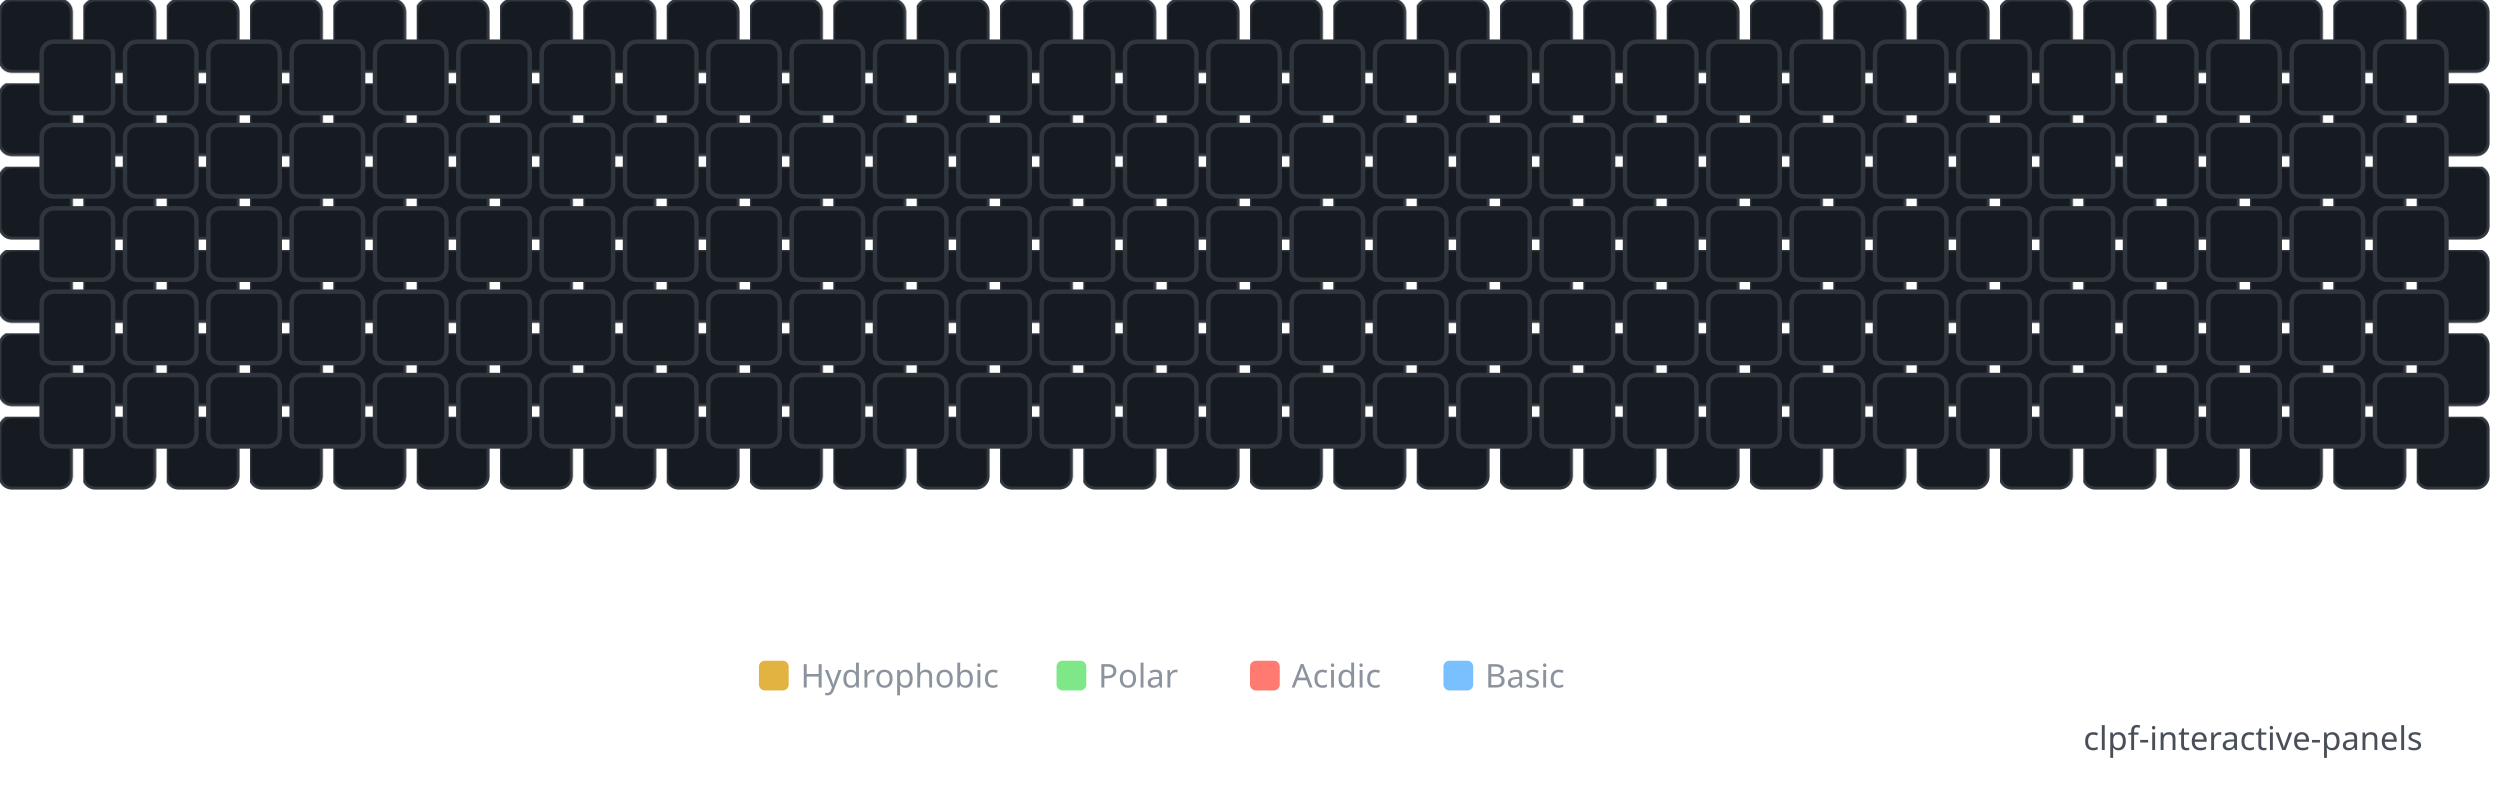
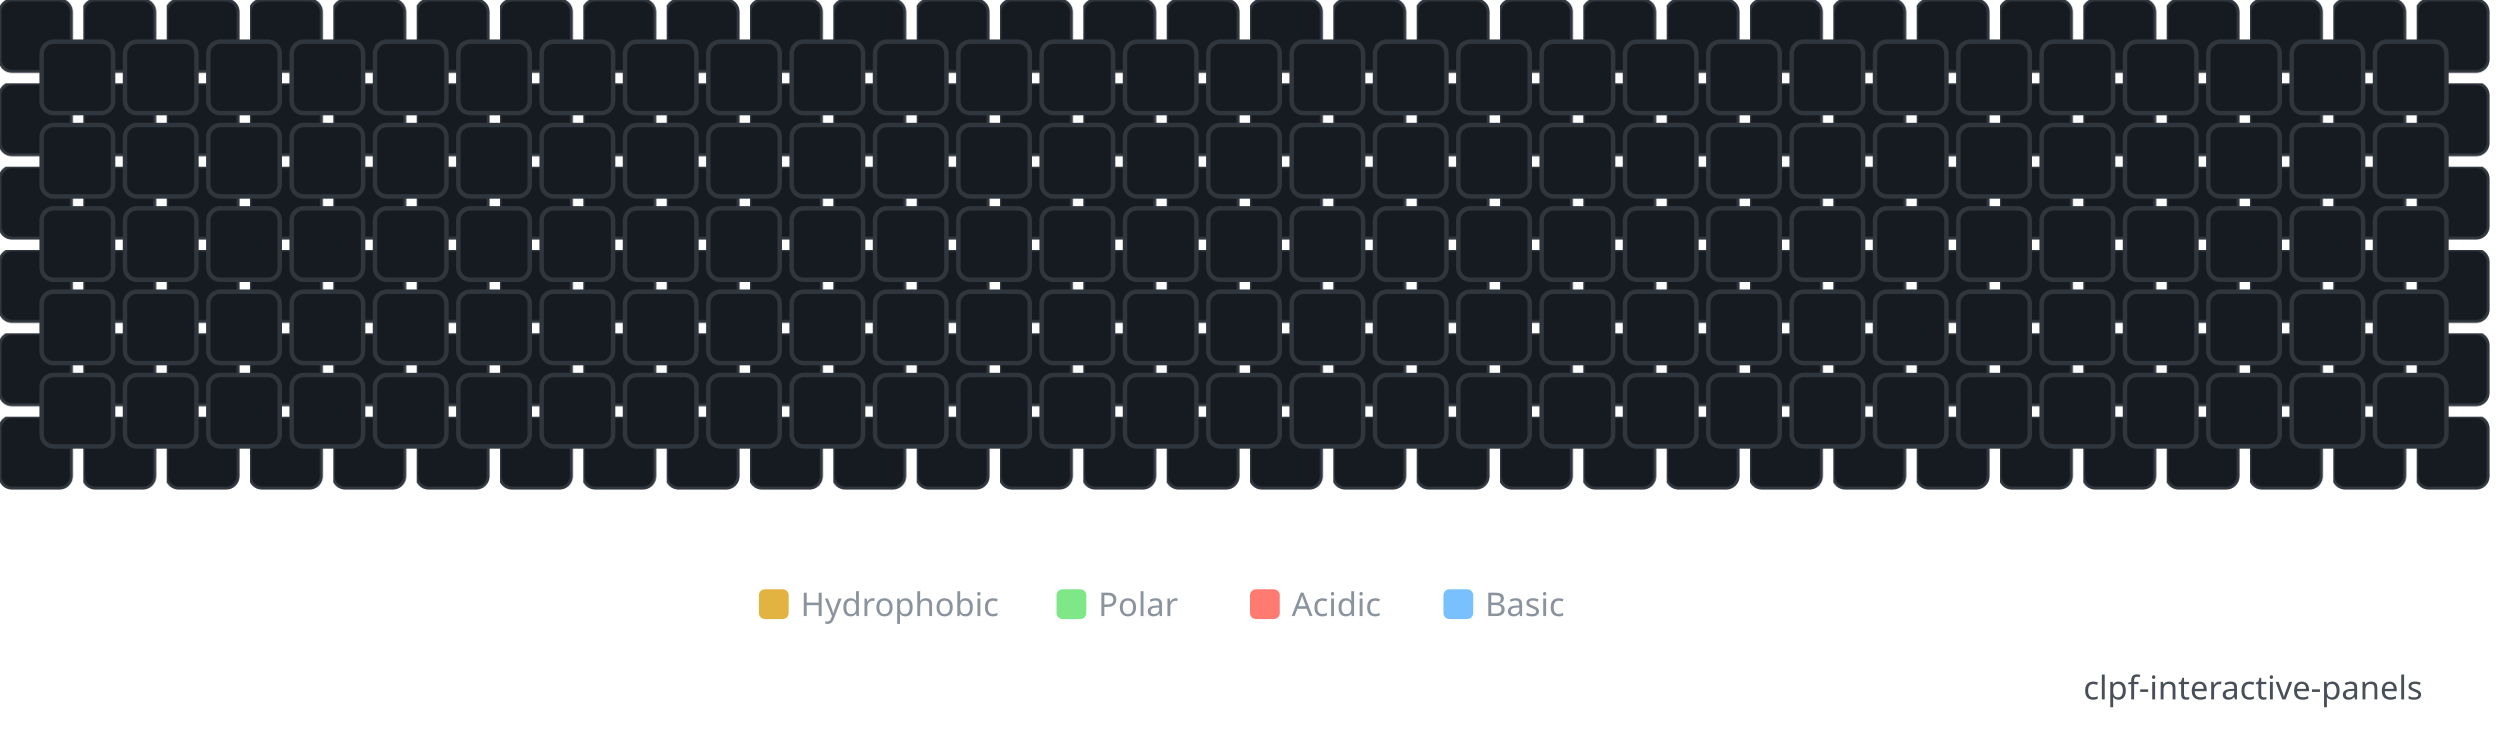
- <svg xmlns="http://www.w3.org/2000/svg" width="840" height="270">
+ <svg xmlns="http://www.w3.org/2000/svg" width="840" height="250">
  <style>
    /* Estilos base para los cuadros y letras */
    .grid-box { fill: #161b22; stroke: #30363d; stroke-width: 1; rx: 4; }
    .box { fill: #161b22; stroke: #30363d; stroke-width: 1.5; rx: 4; transition: 0.2s ease; cursor: crosshair; }
    .letter { fill: transparent; font-family: monospace; font-size: 14px; font-weight: bold; pointer-events: none; }
-     .prop-info { fill: transparent; font-family: sans-serif; font-size: 14px; text-anchor: middle; font-weight: bold; pointer-events: none; }
+     .prop-info { fill: transparent; font-family: sans-serif; font-size: 13px; text-anchor: middle; font-weight: bold; pointer-events: none; }
    .watermark { fill: #484f58; font-family: sans-serif; font-size: 11px; text-decoration: none; transition: 0.2s; }
    .watermark:hover { fill: #58a6ff; }

    /* Animación de pulso continuo */
    @keyframes pulse {
      0%   { fill: #161b22; }
      50%  { fill: #21262d; }
      100% { fill: #161b22; }
    }

    /* Asignación de retrasos en cascada */
    .anim-1 .box { animation: pulse 3s infinite 0.0s; }
    .anim-2 .box { animation: pulse 3s infinite 0.1s; }
    .anim-3 .box { animation: pulse 3s infinite 0.2s; }
    .anim-4 .box { animation: pulse 3s infinite 0.3s; }
    .anim-5 .box { animation: pulse 3s infinite 0.4s; }
    .anim-6 .box { animation: pulse 3s infinite 0.5s; }
    .anim-7 .box { animation: pulse 3s infinite 0.6s; }
    .anim-8 .box { animation: pulse 3s infinite 0.7s; }
    .anim-9 .box { animation: pulse 3s infinite 0.8s; }
    .anim-10 .box { animation: pulse 3s infinite 0.9s; }
    .anim-11 .box { animation: pulse 3s infinite 1.0s; }
    .anim-12 .box { animation: pulse 3s infinite 1.1s; }
    .anim-13 .box { animation: pulse 3s infinite 1.2s; }
    .anim-14 .box { animation: pulse 3s infinite 1.3s; }
    .anim-15 .box { animation: pulse 3s infinite 1.4s; }
    .anim-16 .box { animation: pulse 3s infinite 1.5s; }
    .anim-17 .box { animation: pulse 3s infinite 1.6s; }
    .anim-18 .box { animation: pulse 3s infinite 1.7s; }
    .anim-19 .box { animation: pulse 3s infinite 1.8s; }
    .anim-20 .box { animation: pulse 3s infinite 1.9s; }
    .anim-21 .box { animation: pulse 3s infinite 2.0s; }
    .anim-22 .box { animation: pulse 3s infinite 2.1s; }
    .anim-23 .box { animation: pulse 3s infinite 2.2s; }
    .anim-24 .box { animation: pulse 3s infinite 2.3s; }
    .anim-25 .box { animation: pulse 3s infinite 2.4s; }
    .anim-26 .box { animation: pulse 3s infinite 2.5s; }
    .anim-27 .box { animation: pulse 3s infinite 2.6s; }
    .anim-28 .box { animation: pulse 3s infinite 2.7s; }
    .anim-29 .box { animation: pulse 3s infinite 2.8s; }
    .anim-30 .box { animation: pulse 3s infinite 2.9s; }

    /* Colores biológicos al pasar el ratón (Hover) */
    .group-hydro:hover .box { fill: #e3b341 !important; } 
    .group-polar:hover .box { fill: #7ee787 !important; }  
    .group-acidic:hover .box { fill: #ff7b72 !important; } 
    .group-basic:hover .box { fill: #79c0ff !important; }  
    
    .group:hover .letter { fill: #0d1117; }
    .group:hover .prop-info { fill: #c9d1d9; }
  </style>
  <defs>
    <pattern id="bg-grid" width="28" height="28" patternUnits="userSpaceOnUse">
      <rect width="24" height="24" class="grid-box" />
    </pattern>
  </defs>
  <rect x="0" y="0" width="840" height="168" fill="url(#bg-grid)" />
-   <text x="420" y="195" class="prop-info" fill="#8b949e">Hover over any residue to explore properties</text>
-   <g transform="translate(255, 222)">
+   <text x="420" y="184" class="prop-info" fill="#8b949e">Hover over any residue to explore properties</text>
+   <g transform="translate(255, 198)">
    <rect x="0" y="0" width="10" height="10" fill="#e3b341" rx="2" />
    <text x="14" y="9" font-family="sans-serif" font-size="11" fill="#8b949e">Hydrophobic</text>
    <rect x="100" y="0" width="10" height="10" fill="#7ee787" rx="2" />
    <text x="114" y="9" font-family="sans-serif" font-size="11" fill="#8b949e">Polar</text>
    <rect x="165" y="0" width="10" height="10" fill="#ff7b72" rx="2" />
    <text x="179" y="9" font-family="sans-serif" font-size="11" fill="#8b949e">Acidic</text>
    <rect x="230" y="0" width="10" height="10" fill="#79c0ff" rx="2" />
    <text x="244" y="9" font-family="sans-serif" font-size="11" fill="#8b949e">Basic</text>
  </g>
  <a href="https://github.com/cpadillafranzotti/clpf-interactive-panels" target="_blank">
-     <text x="700" y="252" class="watermark">clpf-interactive-panels</text>
+     <text x="700" y="235" class="watermark">clpf-interactive-panels</text>
  </a>
  <g class="group group-hydro anim-1">
    <rect x="14" y="14" width="24" height="24" class="box" />
    <text x="26" y="30" class="letter" text-anchor="middle">A</text>
-     <text x="420" y="195" class="prop-info">Alanine (A) - Hydrophobic Residue</text>
+     <text x="420" y="184" class="prop-info">Alanine (A) - Hydrophobic Residue</text>
  </g>
  <g class="group group-polar anim-3">
    <rect x="42" y="14" width="24" height="24" class="box" />
    <text x="54" y="30" class="letter" text-anchor="middle">S</text>
-     <text x="420" y="195" class="prop-info">Serine (S) - Polar Residue</text>
+     <text x="420" y="184" class="prop-info">Serine (S) - Polar Residue</text>
  </g>
  <g class="group group-basic anim-5">
    <rect x="70" y="14" width="24" height="24" class="box" />
    <text x="82" y="30" class="letter" text-anchor="middle">K</text>
-     <text x="420" y="195" class="prop-info">Lysine (K) - Basic Residue</text>
+     <text x="420" y="184" class="prop-info">Lysine (K) - Basic Residue</text>
  </g>
  <g class="group group-acidic anim-7">
    <rect x="98" y="14" width="24" height="24" class="box" />
    <text x="110" y="30" class="letter" text-anchor="middle">E</text>
-     <text x="420" y="195" class="prop-info">Glutamic Acid (E) - Acidic Residue</text>
+     <text x="420" y="184" class="prop-info">Glutamic Acid (E) - Acidic Residue</text>
  </g>
  <g class="group group-hydro anim-9">
    <rect x="126" y="14" width="24" height="24" class="box" />
    <text x="138" y="30" class="letter" text-anchor="middle">V</text>
-     <text x="420" y="195" class="prop-info">Valine (V) - Hydrophobic Residue</text>
+     <text x="420" y="184" class="prop-info">Valine (V) - Hydrophobic Residue</text>
  </g>
  <g class="group group-polar anim-11">
    <rect x="154" y="14" width="24" height="24" class="box" />
    <text x="166" y="30" class="letter" text-anchor="middle">T</text>
-     <text x="420" y="195" class="prop-info">Threonine (T) - Polar Residue</text>
+     <text x="420" y="184" class="prop-info">Threonine (T) - Polar Residue</text>
  </g>
  <g class="group group-hydro anim-13">
    <rect x="182" y="14" width="24" height="24" class="box" />
    <text x="194" y="30" class="letter" text-anchor="middle">L</text>
-     <text x="420" y="195" class="prop-info">Leucine (L) - Hydrophobic Residue</text>
+     <text x="420" y="184" class="prop-info">Leucine (L) - Hydrophobic Residue</text>
  </g>
  <g class="group group-basic anim-15">
    <rect x="210" y="14" width="24" height="24" class="box" />
    <text x="222" y="30" class="letter" text-anchor="middle">R</text>
-     <text x="420" y="195" class="prop-info">Arginine (R) - Basic Residue</text>
+     <text x="420" y="184" class="prop-info">Arginine (R) - Basic Residue</text>
  </g>
  <g class="group group-acidic anim-17">
    <rect x="238" y="14" width="24" height="24" class="box" />
    <text x="250" y="30" class="letter" text-anchor="middle">D</text>
-     <text x="420" y="195" class="prop-info">Aspartic Acid (D) - Acidic Residue</text>
+     <text x="420" y="184" class="prop-info">Aspartic Acid (D) - Acidic Residue</text>
  </g>
  <g class="group group-polar anim-19">
    <rect x="266" y="14" width="24" height="24" class="box" />
    <text x="278" y="30" class="letter" text-anchor="middle">N</text>
-     <text x="420" y="195" class="prop-info">Asparagine (N) - Polar Residue</text>
+     <text x="420" y="184" class="prop-info">Asparagine (N) - Polar Residue</text>
  </g>
  <g class="group group-hydro anim-21">
    <rect x="294" y="14" width="24" height="24" class="box" />
    <text x="306" y="30" class="letter" text-anchor="middle">I</text>
-     <text x="420" y="195" class="prop-info">Isoleucine (I) - Hydrophobic Residue</text>
+     <text x="420" y="184" class="prop-info">Isoleucine (I) - Hydrophobic Residue</text>
  </g>
  <g class="group group-polar anim-23">
    <rect x="322" y="14" width="24" height="24" class="box" />
    <text x="334" y="30" class="letter" text-anchor="middle">Q</text>
-     <text x="420" y="195" class="prop-info">Glutamine (Q) - Polar Residue</text>
+     <text x="420" y="184" class="prop-info">Glutamine (Q) - Polar Residue</text>
  </g>
  <g class="group group-hydro anim-25">
    <rect x="350" y="14" width="24" height="24" class="box" />
    <text x="362" y="30" class="letter" text-anchor="middle">M</text>
-     <text x="420" y="195" class="prop-info">Methionine (M) - Hydrophobic Residue</text>
+     <text x="420" y="184" class="prop-info">Methionine (M) - Hydrophobic Residue</text>
  </g>
  <g class="group group-basic anim-27">
    <rect x="378" y="14" width="24" height="24" class="box" />
    <text x="390" y="30" class="letter" text-anchor="middle">H</text>
-     <text x="420" y="195" class="prop-info">Histidine (H) - Basic Residue</text>
+     <text x="420" y="184" class="prop-info">Histidine (H) - Basic Residue</text>
  </g>
  <g class="group group-hydro anim-29">
    <rect x="406" y="14" width="24" height="24" class="box" />
    <text x="418" y="30" class="letter" text-anchor="middle">F</text>
-     <text x="420" y="195" class="prop-info">Phenylalanine (F) - Hydrophobic Residue</text>
+     <text x="420" y="184" class="prop-info">Phenylalanine (F) - Hydrophobic Residue</text>
  </g>
  <g class="group group-polar anim-2">
    <rect x="434" y="14" width="24" height="24" class="box" />
    <text x="446" y="30" class="letter" text-anchor="middle">Y</text>
-     <text x="420" y="195" class="prop-info">Tyrosine (Y) - Polar Residue</text>
+     <text x="420" y="184" class="prop-info">Tyrosine (Y) - Polar Residue</text>
  </g>
  <g class="group group-hydro anim-4">
    <rect x="462" y="14" width="24" height="24" class="box" />
    <text x="474" y="30" class="letter" text-anchor="middle">P</text>
-     <text x="420" y="195" class="prop-info">Proline (P) - Hydrophobic Residue</text>
+     <text x="420" y="184" class="prop-info">Proline (P) - Hydrophobic Residue</text>
  </g>
  <g class="group group-polar anim-6">
    <rect x="490" y="14" width="24" height="24" class="box" />
    <text x="502" y="30" class="letter" text-anchor="middle">C</text>
-     <text x="420" y="195" class="prop-info">Cysteine (C) - Polar Residue</text>
+     <text x="420" y="184" class="prop-info">Cysteine (C) - Polar Residue</text>
  </g>
  <g class="group group-hydro anim-8">
    <rect x="518" y="14" width="24" height="24" class="box" />
    <text x="530" y="30" class="letter" text-anchor="middle">W</text>
-     <text x="420" y="195" class="prop-info">Tryptophan (W) - Hydrophobic Residue</text>
+     <text x="420" y="184" class="prop-info">Tryptophan (W) - Hydrophobic Residue</text>
  </g>
  <g class="group group-polar anim-10">
    <rect x="546" y="14" width="24" height="24" class="box" />
    <text x="558" y="30" class="letter" text-anchor="middle">G</text>
-     <text x="420" y="195" class="prop-info">Glycine (G) - Polar/Flexible</text>
+     <text x="420" y="184" class="prop-info">Glycine (G) - Polar/Flexible</text>
  </g>
  <g class="group group-hydro anim-12">
    <rect x="574" y="14" width="24" height="24" class="box" />
    <text x="586" y="30" class="letter" text-anchor="middle">A</text>
-     <text x="420" y="195" class="prop-info">Alanine (A) - Hydrophobic Residue</text>
+     <text x="420" y="184" class="prop-info">Alanine (A) - Hydrophobic Residue</text>
  </g>
  <g class="group group-polar anim-14">
    <rect x="602" y="14" width="24" height="24" class="box" />
    <text x="614" y="30" class="letter" text-anchor="middle">S</text>
-     <text x="420" y="195" class="prop-info">Serine (S) - Polar Residue</text>
+     <text x="420" y="184" class="prop-info">Serine (S) - Polar Residue</text>
  </g>
  <g class="group group-basic anim-16">
    <rect x="630" y="14" width="24" height="24" class="box" />
    <text x="642" y="30" class="letter" text-anchor="middle">K</text>
-     <text x="420" y="195" class="prop-info">Lysine (K) - Basic Residue</text>
+     <text x="420" y="184" class="prop-info">Lysine (K) - Basic Residue</text>
  </g>
  <g class="group group-acidic anim-18">
    <rect x="658" y="14" width="24" height="24" class="box" />
    <text x="670" y="30" class="letter" text-anchor="middle">E</text>
-     <text x="420" y="195" class="prop-info">Glutamic Acid (E) - Acidic Residue</text>
+     <text x="420" y="184" class="prop-info">Glutamic Acid (E) - Acidic Residue</text>
  </g>
  <g class="group group-hydro anim-20">
    <rect x="686" y="14" width="24" height="24" class="box" />
    <text x="698" y="30" class="letter" text-anchor="middle">V</text>
-     <text x="420" y="195" class="prop-info">Valine (V) - Hydrophobic Residue</text>
+     <text x="420" y="184" class="prop-info">Valine (V) - Hydrophobic Residue</text>
  </g>
  <g class="group group-polar anim-22">
    <rect x="714" y="14" width="24" height="24" class="box" />
    <text x="726" y="30" class="letter" text-anchor="middle">T</text>
-     <text x="420" y="195" class="prop-info">Threonine (T) - Polar Residue</text>
+     <text x="420" y="184" class="prop-info">Threonine (T) - Polar Residue</text>
  </g>
  <g class="group group-hydro anim-24">
    <rect x="742" y="14" width="24" height="24" class="box" />
    <text x="754" y="30" class="letter" text-anchor="middle">L</text>
-     <text x="420" y="195" class="prop-info">Leucine (L) - Hydrophobic Residue</text>
+     <text x="420" y="184" class="prop-info">Leucine (L) - Hydrophobic Residue</text>
  </g>
  <g class="group group-basic anim-26">
    <rect x="770" y="14" width="24" height="24" class="box" />
    <text x="782" y="30" class="letter" text-anchor="middle">R</text>
-     <text x="420" y="195" class="prop-info">Arginine (R) - Basic Residue</text>
+     <text x="420" y="184" class="prop-info">Arginine (R) - Basic Residue</text>
  </g>
  <g class="group group-acidic anim-28">
    <rect x="798" y="14" width="24" height="24" class="box" />
    <text x="810" y="30" class="letter" text-anchor="middle">D</text>
-     <text x="420" y="195" class="prop-info">Aspartic Acid (D) - Acidic Residue</text>
+     <text x="420" y="184" class="prop-info">Aspartic Acid (D) - Acidic Residue</text>
  </g>
  <g class="group group-polar anim-2">
    <rect x="14" y="42" width="24" height="24" class="box" />
    <text x="26" y="58" class="letter" text-anchor="middle">N</text>
-     <text x="420" y="195" class="prop-info">Asparagine (N) - Polar Residue</text>
+     <text x="420" y="184" class="prop-info">Asparagine (N) - Polar Residue</text>
  </g>
  <g class="group group-hydro anim-4">
    <rect x="42" y="42" width="24" height="24" class="box" />
    <text x="54" y="58" class="letter" text-anchor="middle">I</text>
-     <text x="420" y="195" class="prop-info">Isoleucine (I) - Hydrophobic Residue</text>
+     <text x="420" y="184" class="prop-info">Isoleucine (I) - Hydrophobic Residue</text>
  </g>
  <g class="group group-polar anim-6">
    <rect x="70" y="42" width="24" height="24" class="box" />
    <text x="82" y="58" class="letter" text-anchor="middle">Q</text>
-     <text x="420" y="195" class="prop-info">Glutamine (Q) - Polar Residue</text>
+     <text x="420" y="184" class="prop-info">Glutamine (Q) - Polar Residue</text>
  </g>
  <g class="group group-hydro anim-8">
    <rect x="98" y="42" width="24" height="24" class="box" />
    <text x="110" y="58" class="letter" text-anchor="middle">M</text>
-     <text x="420" y="195" class="prop-info">Methionine (M) - Hydrophobic Residue</text>
+     <text x="420" y="184" class="prop-info">Methionine (M) - Hydrophobic Residue</text>
  </g>
  <g class="group group-basic anim-10">
    <rect x="126" y="42" width="24" height="24" class="box" />
    <text x="138" y="58" class="letter" text-anchor="middle">H</text>
-     <text x="420" y="195" class="prop-info">Histidine (H) - Basic Residue</text>
+     <text x="420" y="184" class="prop-info">Histidine (H) - Basic Residue</text>
  </g>
  <g class="group group-hydro anim-12">
    <rect x="154" y="42" width="24" height="24" class="box" />
    <text x="166" y="58" class="letter" text-anchor="middle">F</text>
-     <text x="420" y="195" class="prop-info">Phenylalanine (F) - Hydrophobic Residue</text>
+     <text x="420" y="184" class="prop-info">Phenylalanine (F) - Hydrophobic Residue</text>
  </g>
  <g class="group group-polar anim-14">
    <rect x="182" y="42" width="24" height="24" class="box" />
    <text x="194" y="58" class="letter" text-anchor="middle">Y</text>
-     <text x="420" y="195" class="prop-info">Tyrosine (Y) - Polar Residue</text>
+     <text x="420" y="184" class="prop-info">Tyrosine (Y) - Polar Residue</text>
  </g>
  <g class="group group-hydro anim-16">
    <rect x="210" y="42" width="24" height="24" class="box" />
    <text x="222" y="58" class="letter" text-anchor="middle">P</text>
-     <text x="420" y="195" class="prop-info">Proline (P) - Hydrophobic Residue</text>
+     <text x="420" y="184" class="prop-info">Proline (P) - Hydrophobic Residue</text>
  </g>
  <g class="group group-polar anim-18">
    <rect x="238" y="42" width="24" height="24" class="box" />
    <text x="250" y="58" class="letter" text-anchor="middle">C</text>
-     <text x="420" y="195" class="prop-info">Cysteine (C) - Polar Residue</text>
+     <text x="420" y="184" class="prop-info">Cysteine (C) - Polar Residue</text>
  </g>
  <g class="group group-hydro anim-20">
    <rect x="266" y="42" width="24" height="24" class="box" />
    <text x="278" y="58" class="letter" text-anchor="middle">W</text>
-     <text x="420" y="195" class="prop-info">Tryptophan (W) - Hydrophobic Residue</text>
+     <text x="420" y="184" class="prop-info">Tryptophan (W) - Hydrophobic Residue</text>
  </g>
  <g class="group group-polar anim-22">
    <rect x="294" y="42" width="24" height="24" class="box" />
    <text x="306" y="58" class="letter" text-anchor="middle">G</text>
-     <text x="420" y="195" class="prop-info">Glycine (G) - Polar/Flexible</text>
+     <text x="420" y="184" class="prop-info">Glycine (G) - Polar/Flexible</text>
  </g>
  <g class="group group-hydro anim-24">
    <rect x="322" y="42" width="24" height="24" class="box" />
    <text x="334" y="58" class="letter" text-anchor="middle">A</text>
-     <text x="420" y="195" class="prop-info">Alanine (A) - Hydrophobic Residue</text>
+     <text x="420" y="184" class="prop-info">Alanine (A) - Hydrophobic Residue</text>
  </g>
  <g class="group group-polar anim-26">
    <rect x="350" y="42" width="24" height="24" class="box" />
    <text x="362" y="58" class="letter" text-anchor="middle">S</text>
-     <text x="420" y="195" class="prop-info">Serine (S) - Polar Residue</text>
+     <text x="420" y="184" class="prop-info">Serine (S) - Polar Residue</text>
  </g>
  <g class="group group-basic anim-28">
    <rect x="378" y="42" width="24" height="24" class="box" />
    <text x="390" y="58" class="letter" text-anchor="middle">K</text>
-     <text x="420" y="195" class="prop-info">Lysine (K) - Basic Residue</text>
+     <text x="420" y="184" class="prop-info">Lysine (K) - Basic Residue</text>
  </g>
  <g class="group group-acidic anim-30">
    <rect x="406" y="42" width="24" height="24" class="box" />
    <text x="418" y="58" class="letter" text-anchor="middle">E</text>
-     <text x="420" y="195" class="prop-info">Glutamic Acid (E) - Acidic Residue</text>
+     <text x="420" y="184" class="prop-info">Glutamic Acid (E) - Acidic Residue</text>
  </g>
  <g class="group group-hydro anim-1">
    <rect x="434" y="42" width="24" height="24" class="box" />
    <text x="446" y="58" class="letter" text-anchor="middle">V</text>
-     <text x="420" y="195" class="prop-info">Valine (V) - Hydrophobic Residue</text>
+     <text x="420" y="184" class="prop-info">Valine (V) - Hydrophobic Residue</text>
  </g>
  <g class="group group-polar anim-3">
    <rect x="462" y="42" width="24" height="24" class="box" />
    <text x="474" y="58" class="letter" text-anchor="middle">T</text>
-     <text x="420" y="195" class="prop-info">Threonine (T) - Polar Residue</text>
+     <text x="420" y="184" class="prop-info">Threonine (T) - Polar Residue</text>
  </g>
  <g class="group group-hydro anim-5">
    <rect x="490" y="42" width="24" height="24" class="box" />
    <text x="502" y="58" class="letter" text-anchor="middle">L</text>
-     <text x="420" y="195" class="prop-info">Leucine (L) - Hydrophobic Residue</text>
+     <text x="420" y="184" class="prop-info">Leucine (L) - Hydrophobic Residue</text>
  </g>
  <g class="group group-basic anim-7">
    <rect x="518" y="42" width="24" height="24" class="box" />
    <text x="530" y="58" class="letter" text-anchor="middle">R</text>
-     <text x="420" y="195" class="prop-info">Arginine (R) - Basic Residue</text>
+     <text x="420" y="184" class="prop-info">Arginine (R) - Basic Residue</text>
  </g>
  <g class="group group-acidic anim-9">
    <rect x="546" y="42" width="24" height="24" class="box" />
    <text x="558" y="58" class="letter" text-anchor="middle">D</text>
-     <text x="420" y="195" class="prop-info">Aspartic Acid (D) - Acidic Residue</text>
+     <text x="420" y="184" class="prop-info">Aspartic Acid (D) - Acidic Residue</text>
  </g>
  <g class="group group-polar anim-11">
    <rect x="574" y="42" width="24" height="24" class="box" />
    <text x="586" y="58" class="letter" text-anchor="middle">N</text>
-     <text x="420" y="195" class="prop-info">Asparagine (N) - Polar Residue</text>
+     <text x="420" y="184" class="prop-info">Asparagine (N) - Polar Residue</text>
  </g>
  <g class="group group-hydro anim-13">
    <rect x="602" y="42" width="24" height="24" class="box" />
    <text x="614" y="58" class="letter" text-anchor="middle">I</text>
-     <text x="420" y="195" class="prop-info">Isoleucine (I) - Hydrophobic Residue</text>
+     <text x="420" y="184" class="prop-info">Isoleucine (I) - Hydrophobic Residue</text>
  </g>
  <g class="group group-polar anim-15">
    <rect x="630" y="42" width="24" height="24" class="box" />
    <text x="642" y="58" class="letter" text-anchor="middle">Q</text>
-     <text x="420" y="195" class="prop-info">Glutamine (Q) - Polar Residue</text>
+     <text x="420" y="184" class="prop-info">Glutamine (Q) - Polar Residue</text>
  </g>
  <g class="group group-hydro anim-17">
    <rect x="658" y="42" width="24" height="24" class="box" />
    <text x="670" y="58" class="letter" text-anchor="middle">M</text>
-     <text x="420" y="195" class="prop-info">Methionine (M) - Hydrophobic Residue</text>
+     <text x="420" y="184" class="prop-info">Methionine (M) - Hydrophobic Residue</text>
  </g>
  <g class="group group-basic anim-19">
    <rect x="686" y="42" width="24" height="24" class="box" />
    <text x="698" y="58" class="letter" text-anchor="middle">H</text>
-     <text x="420" y="195" class="prop-info">Histidine (H) - Basic Residue</text>
+     <text x="420" y="184" class="prop-info">Histidine (H) - Basic Residue</text>
  </g>
  <g class="group group-hydro anim-21">
    <rect x="714" y="42" width="24" height="24" class="box" />
    <text x="726" y="58" class="letter" text-anchor="middle">F</text>
-     <text x="420" y="195" class="prop-info">Phenylalanine (F) - Hydrophobic Residue</text>
+     <text x="420" y="184" class="prop-info">Phenylalanine (F) - Hydrophobic Residue</text>
  </g>
  <g class="group group-polar anim-23">
    <rect x="742" y="42" width="24" height="24" class="box" />
    <text x="754" y="58" class="letter" text-anchor="middle">Y</text>
-     <text x="420" y="195" class="prop-info">Tyrosine (Y) - Polar Residue</text>
+     <text x="420" y="184" class="prop-info">Tyrosine (Y) - Polar Residue</text>
  </g>
  <g class="group group-hydro anim-25">
    <rect x="770" y="42" width="24" height="24" class="box" />
    <text x="782" y="58" class="letter" text-anchor="middle">P</text>
-     <text x="420" y="195" class="prop-info">Proline (P) - Hydrophobic Residue</text>
+     <text x="420" y="184" class="prop-info">Proline (P) - Hydrophobic Residue</text>
  </g>
  <g class="group group-polar anim-27">
    <rect x="798" y="42" width="24" height="24" class="box" />
    <text x="810" y="58" class="letter" text-anchor="middle">C</text>
-     <text x="420" y="195" class="prop-info">Cysteine (C) - Polar Residue</text>
+     <text x="420" y="184" class="prop-info">Cysteine (C) - Polar Residue</text>
  </g>
  <g class="group group-hydro anim-3">
    <rect x="14" y="70" width="24" height="24" class="box" />
    <text x="26" y="86" class="letter" text-anchor="middle">W</text>
-     <text x="420" y="195" class="prop-info">Tryptophan (W) - Hydrophobic Residue</text>
+     <text x="420" y="184" class="prop-info">Tryptophan (W) - Hydrophobic Residue</text>
  </g>
  <g class="group group-polar anim-5">
    <rect x="42" y="70" width="24" height="24" class="box" />
    <text x="54" y="86" class="letter" text-anchor="middle">G</text>
-     <text x="420" y="195" class="prop-info">Glycine (G) - Polar/Flexible</text>
+     <text x="420" y="184" class="prop-info">Glycine (G) - Polar/Flexible</text>
  </g>
  <g class="group group-hydro anim-7">
    <rect x="70" y="70" width="24" height="24" class="box" />
    <text x="82" y="86" class="letter" text-anchor="middle">A</text>
-     <text x="420" y="195" class="prop-info">Alanine (A) - Hydrophobic Residue</text>
+     <text x="420" y="184" class="prop-info">Alanine (A) - Hydrophobic Residue</text>
  </g>
  <g class="group group-polar anim-9">
    <rect x="98" y="70" width="24" height="24" class="box" />
    <text x="110" y="86" class="letter" text-anchor="middle">S</text>
-     <text x="420" y="195" class="prop-info">Serine (S) - Polar Residue</text>
+     <text x="420" y="184" class="prop-info">Serine (S) - Polar Residue</text>
  </g>
  <g class="group group-basic anim-11">
    <rect x="126" y="70" width="24" height="24" class="box" />
    <text x="138" y="86" class="letter" text-anchor="middle">K</text>
-     <text x="420" y="195" class="prop-info">Lysine (K) - Basic Residue</text>
+     <text x="420" y="184" class="prop-info">Lysine (K) - Basic Residue</text>
  </g>
  <g class="group group-acidic anim-13">
    <rect x="154" y="70" width="24" height="24" class="box" />
    <text x="166" y="86" class="letter" text-anchor="middle">E</text>
-     <text x="420" y="195" class="prop-info">Glutamic Acid (E) - Acidic Residue</text>
+     <text x="420" y="184" class="prop-info">Glutamic Acid (E) - Acidic Residue</text>
  </g>
  <g class="group group-hydro anim-15">
    <rect x="182" y="70" width="24" height="24" class="box" />
    <text x="194" y="86" class="letter" text-anchor="middle">V</text>
-     <text x="420" y="195" class="prop-info">Valine (V) - Hydrophobic Residue</text>
+     <text x="420" y="184" class="prop-info">Valine (V) - Hydrophobic Residue</text>
  </g>
  <g class="group group-polar anim-17">
    <rect x="210" y="70" width="24" height="24" class="box" />
    <text x="222" y="86" class="letter" text-anchor="middle">T</text>
-     <text x="420" y="195" class="prop-info">Threonine (T) - Polar Residue</text>
+     <text x="420" y="184" class="prop-info">Threonine (T) - Polar Residue</text>
  </g>
  <g class="group group-hydro anim-19">
    <rect x="238" y="70" width="24" height="24" class="box" />
    <text x="250" y="86" class="letter" text-anchor="middle">L</text>
-     <text x="420" y="195" class="prop-info">Leucine (L) - Hydrophobic Residue</text>
+     <text x="420" y="184" class="prop-info">Leucine (L) - Hydrophobic Residue</text>
  </g>
  <g class="group group-basic anim-21">
    <rect x="266" y="70" width="24" height="24" class="box" />
    <text x="278" y="86" class="letter" text-anchor="middle">R</text>
-     <text x="420" y="195" class="prop-info">Arginine (R) - Basic Residue</text>
+     <text x="420" y="184" class="prop-info">Arginine (R) - Basic Residue</text>
  </g>
  <g class="group group-acidic anim-23">
    <rect x="294" y="70" width="24" height="24" class="box" />
    <text x="306" y="86" class="letter" text-anchor="middle">D</text>
-     <text x="420" y="195" class="prop-info">Aspartic Acid (D) - Acidic Residue</text>
+     <text x="420" y="184" class="prop-info">Aspartic Acid (D) - Acidic Residue</text>
  </g>
  <g class="group group-polar anim-25">
    <rect x="322" y="70" width="24" height="24" class="box" />
    <text x="334" y="86" class="letter" text-anchor="middle">N</text>
-     <text x="420" y="195" class="prop-info">Asparagine (N) - Polar Residue</text>
+     <text x="420" y="184" class="prop-info">Asparagine (N) - Polar Residue</text>
  </g>
  <g class="group group-hydro anim-27">
    <rect x="350" y="70" width="24" height="24" class="box" />
    <text x="362" y="86" class="letter" text-anchor="middle">I</text>
-     <text x="420" y="195" class="prop-info">Isoleucine (I) - Hydrophobic Residue</text>
+     <text x="420" y="184" class="prop-info">Isoleucine (I) - Hydrophobic Residue</text>
  </g>
  <g class="group group-polar anim-29">
    <rect x="378" y="70" width="24" height="24" class="box" />
    <text x="390" y="86" class="letter" text-anchor="middle">Q</text>
-     <text x="420" y="195" class="prop-info">Glutamine (Q) - Polar Residue</text>
+     <text x="420" y="184" class="prop-info">Glutamine (Q) - Polar Residue</text>
  </g>
  <g class="group group-hydro anim-1">
    <rect x="406" y="70" width="24" height="24" class="box" />
    <text x="418" y="86" class="letter" text-anchor="middle">M</text>
-     <text x="420" y="195" class="prop-info">Methionine (M) - Hydrophobic Residue</text>
+     <text x="420" y="184" class="prop-info">Methionine (M) - Hydrophobic Residue</text>
  </g>
  <g class="group group-basic anim-3">
    <rect x="434" y="70" width="24" height="24" class="box" />
    <text x="446" y="86" class="letter" text-anchor="middle">H</text>
-     <text x="420" y="195" class="prop-info">Histidine (H) - Basic Residue</text>
+     <text x="420" y="184" class="prop-info">Histidine (H) - Basic Residue</text>
  </g>
  <g class="group group-hydro anim-5">
    <rect x="462" y="70" width="24" height="24" class="box" />
    <text x="474" y="86" class="letter" text-anchor="middle">F</text>
-     <text x="420" y="195" class="prop-info">Phenylalanine (F) - Hydrophobic Residue</text>
+     <text x="420" y="184" class="prop-info">Phenylalanine (F) - Hydrophobic Residue</text>
  </g>
  <g class="group group-polar anim-7">
    <rect x="490" y="70" width="24" height="24" class="box" />
    <text x="502" y="86" class="letter" text-anchor="middle">Y</text>
-     <text x="420" y="195" class="prop-info">Tyrosine (Y) - Polar Residue</text>
+     <text x="420" y="184" class="prop-info">Tyrosine (Y) - Polar Residue</text>
  </g>
  <g class="group group-hydro anim-9">
    <rect x="518" y="70" width="24" height="24" class="box" />
    <text x="530" y="86" class="letter" text-anchor="middle">P</text>
-     <text x="420" y="195" class="prop-info">Proline (P) - Hydrophobic Residue</text>
+     <text x="420" y="184" class="prop-info">Proline (P) - Hydrophobic Residue</text>
  </g>
  <g class="group group-polar anim-11">
    <rect x="546" y="70" width="24" height="24" class="box" />
    <text x="558" y="86" class="letter" text-anchor="middle">C</text>
-     <text x="420" y="195" class="prop-info">Cysteine (C) - Polar Residue</text>
+     <text x="420" y="184" class="prop-info">Cysteine (C) - Polar Residue</text>
  </g>
  <g class="group group-hydro anim-13">
    <rect x="574" y="70" width="24" height="24" class="box" />
    <text x="586" y="86" class="letter" text-anchor="middle">W</text>
-     <text x="420" y="195" class="prop-info">Tryptophan (W) - Hydrophobic Residue</text>
+     <text x="420" y="184" class="prop-info">Tryptophan (W) - Hydrophobic Residue</text>
  </g>
  <g class="group group-polar anim-15">
    <rect x="602" y="70" width="24" height="24" class="box" />
    <text x="614" y="86" class="letter" text-anchor="middle">G</text>
-     <text x="420" y="195" class="prop-info">Glycine (G) - Polar/Flexible</text>
+     <text x="420" y="184" class="prop-info">Glycine (G) - Polar/Flexible</text>
  </g>
  <g class="group group-hydro anim-17">
    <rect x="630" y="70" width="24" height="24" class="box" />
    <text x="642" y="86" class="letter" text-anchor="middle">A</text>
-     <text x="420" y="195" class="prop-info">Alanine (A) - Hydrophobic Residue</text>
+     <text x="420" y="184" class="prop-info">Alanine (A) - Hydrophobic Residue</text>
  </g>
  <g class="group group-polar anim-19">
    <rect x="658" y="70" width="24" height="24" class="box" />
    <text x="670" y="86" class="letter" text-anchor="middle">S</text>
-     <text x="420" y="195" class="prop-info">Serine (S) - Polar Residue</text>
+     <text x="420" y="184" class="prop-info">Serine (S) - Polar Residue</text>
  </g>
  <g class="group group-basic anim-21">
    <rect x="686" y="70" width="24" height="24" class="box" />
    <text x="698" y="86" class="letter" text-anchor="middle">K</text>
-     <text x="420" y="195" class="prop-info">Lysine (K) - Basic Residue</text>
+     <text x="420" y="184" class="prop-info">Lysine (K) - Basic Residue</text>
  </g>
  <g class="group group-acidic anim-23">
    <rect x="714" y="70" width="24" height="24" class="box" />
    <text x="726" y="86" class="letter" text-anchor="middle">E</text>
-     <text x="420" y="195" class="prop-info">Glutamic Acid (E) - Acidic Residue</text>
+     <text x="420" y="184" class="prop-info">Glutamic Acid (E) - Acidic Residue</text>
  </g>
  <g class="group group-hydro anim-25">
    <rect x="742" y="70" width="24" height="24" class="box" />
    <text x="754" y="86" class="letter" text-anchor="middle">V</text>
-     <text x="420" y="195" class="prop-info">Valine (V) - Hydrophobic Residue</text>
+     <text x="420" y="184" class="prop-info">Valine (V) - Hydrophobic Residue</text>
  </g>
  <g class="group group-polar anim-27">
    <rect x="770" y="70" width="24" height="24" class="box" />
    <text x="782" y="86" class="letter" text-anchor="middle">T</text>
-     <text x="420" y="195" class="prop-info">Threonine (T) - Polar Residue</text>
+     <text x="420" y="184" class="prop-info">Threonine (T) - Polar Residue</text>
  </g>
  <g class="group group-hydro anim-29">
    <rect x="798" y="70" width="24" height="24" class="box" />
    <text x="810" y="86" class="letter" text-anchor="middle">L</text>
-     <text x="420" y="195" class="prop-info">Leucine (L) - Hydrophobic Residue</text>
+     <text x="420" y="184" class="prop-info">Leucine (L) - Hydrophobic Residue</text>
  </g>
  <g class="group group-basic anim-4">
    <rect x="14" y="98" width="24" height="24" class="box" />
    <text x="26" y="114" class="letter" text-anchor="middle">R</text>
-     <text x="420" y="195" class="prop-info">Arginine (R) - Basic Residue</text>
+     <text x="420" y="184" class="prop-info">Arginine (R) - Basic Residue</text>
  </g>
  <g class="group group-acidic anim-6">
    <rect x="42" y="98" width="24" height="24" class="box" />
    <text x="54" y="114" class="letter" text-anchor="middle">D</text>
-     <text x="420" y="195" class="prop-info">Aspartic Acid (D) - Acidic Residue</text>
+     <text x="420" y="184" class="prop-info">Aspartic Acid (D) - Acidic Residue</text>
  </g>
  <g class="group group-polar anim-8">
    <rect x="70" y="98" width="24" height="24" class="box" />
    <text x="82" y="114" class="letter" text-anchor="middle">N</text>
-     <text x="420" y="195" class="prop-info">Asparagine (N) - Polar Residue</text>
+     <text x="420" y="184" class="prop-info">Asparagine (N) - Polar Residue</text>
  </g>
  <g class="group group-hydro anim-10">
    <rect x="98" y="98" width="24" height="24" class="box" />
    <text x="110" y="114" class="letter" text-anchor="middle">I</text>
-     <text x="420" y="195" class="prop-info">Isoleucine (I) - Hydrophobic Residue</text>
+     <text x="420" y="184" class="prop-info">Isoleucine (I) - Hydrophobic Residue</text>
  </g>
  <g class="group group-polar anim-12">
    <rect x="126" y="98" width="24" height="24" class="box" />
    <text x="138" y="114" class="letter" text-anchor="middle">Q</text>
-     <text x="420" y="195" class="prop-info">Glutamine (Q) - Polar Residue</text>
+     <text x="420" y="184" class="prop-info">Glutamine (Q) - Polar Residue</text>
  </g>
  <g class="group group-hydro anim-14">
    <rect x="154" y="98" width="24" height="24" class="box" />
    <text x="166" y="114" class="letter" text-anchor="middle">M</text>
-     <text x="420" y="195" class="prop-info">Methionine (M) - Hydrophobic Residue</text>
+     <text x="420" y="184" class="prop-info">Methionine (M) - Hydrophobic Residue</text>
  </g>
  <g class="group group-basic anim-16">
    <rect x="182" y="98" width="24" height="24" class="box" />
    <text x="194" y="114" class="letter" text-anchor="middle">H</text>
-     <text x="420" y="195" class="prop-info">Histidine (H) - Basic Residue</text>
+     <text x="420" y="184" class="prop-info">Histidine (H) - Basic Residue</text>
  </g>
  <g class="group group-hydro anim-18">
    <rect x="210" y="98" width="24" height="24" class="box" />
    <text x="222" y="114" class="letter" text-anchor="middle">F</text>
-     <text x="420" y="195" class="prop-info">Phenylalanine (F) - Hydrophobic Residue</text>
+     <text x="420" y="184" class="prop-info">Phenylalanine (F) - Hydrophobic Residue</text>
  </g>
  <g class="group group-polar anim-20">
    <rect x="238" y="98" width="24" height="24" class="box" />
    <text x="250" y="114" class="letter" text-anchor="middle">Y</text>
-     <text x="420" y="195" class="prop-info">Tyrosine (Y) - Polar Residue</text>
+     <text x="420" y="184" class="prop-info">Tyrosine (Y) - Polar Residue</text>
  </g>
  <g class="group group-hydro anim-22">
    <rect x="266" y="98" width="24" height="24" class="box" />
    <text x="278" y="114" class="letter" text-anchor="middle">P</text>
-     <text x="420" y="195" class="prop-info">Proline (P) - Hydrophobic Residue</text>
+     <text x="420" y="184" class="prop-info">Proline (P) - Hydrophobic Residue</text>
  </g>
  <g class="group group-polar anim-24">
    <rect x="294" y="98" width="24" height="24" class="box" />
    <text x="306" y="114" class="letter" text-anchor="middle">C</text>
-     <text x="420" y="195" class="prop-info">Cysteine (C) - Polar Residue</text>
+     <text x="420" y="184" class="prop-info">Cysteine (C) - Polar Residue</text>
  </g>
  <g class="group group-hydro anim-26">
    <rect x="322" y="98" width="24" height="24" class="box" />
    <text x="334" y="114" class="letter" text-anchor="middle">W</text>
-     <text x="420" y="195" class="prop-info">Tryptophan (W) - Hydrophobic Residue</text>
+     <text x="420" y="184" class="prop-info">Tryptophan (W) - Hydrophobic Residue</text>
  </g>
  <g class="group group-polar anim-28">
    <rect x="350" y="98" width="24" height="24" class="box" />
    <text x="362" y="114" class="letter" text-anchor="middle">G</text>
-     <text x="420" y="195" class="prop-info">Glycine (G) - Polar/Flexible</text>
+     <text x="420" y="184" class="prop-info">Glycine (G) - Polar/Flexible</text>
  </g>
  <g class="group group-hydro anim-30">
    <rect x="378" y="98" width="24" height="24" class="box" />
    <text x="390" y="114" class="letter" text-anchor="middle">A</text>
-     <text x="420" y="195" class="prop-info">Alanine (A) - Hydrophobic Residue</text>
+     <text x="420" y="184" class="prop-info">Alanine (A) - Hydrophobic Residue</text>
  </g>
  <g class="group group-polar anim-2">
    <rect x="406" y="98" width="24" height="24" class="box" />
    <text x="418" y="114" class="letter" text-anchor="middle">S</text>
-     <text x="420" y="195" class="prop-info">Serine (S) - Polar Residue</text>
+     <text x="420" y="184" class="prop-info">Serine (S) - Polar Residue</text>
  </g>
  <g class="group group-basic anim-4">
    <rect x="434" y="98" width="24" height="24" class="box" />
    <text x="446" y="114" class="letter" text-anchor="middle">K</text>
-     <text x="420" y="195" class="prop-info">Lysine (K) - Basic Residue</text>
+     <text x="420" y="184" class="prop-info">Lysine (K) - Basic Residue</text>
  </g>
  <g class="group group-acidic anim-6">
    <rect x="462" y="98" width="24" height="24" class="box" />
    <text x="474" y="114" class="letter" text-anchor="middle">E</text>
-     <text x="420" y="195" class="prop-info">Glutamic Acid (E) - Acidic Residue</text>
+     <text x="420" y="184" class="prop-info">Glutamic Acid (E) - Acidic Residue</text>
  </g>
  <g class="group group-hydro anim-8">
    <rect x="490" y="98" width="24" height="24" class="box" />
    <text x="502" y="114" class="letter" text-anchor="middle">V</text>
-     <text x="420" y="195" class="prop-info">Valine (V) - Hydrophobic Residue</text>
+     <text x="420" y="184" class="prop-info">Valine (V) - Hydrophobic Residue</text>
  </g>
  <g class="group group-polar anim-10">
    <rect x="518" y="98" width="24" height="24" class="box" />
    <text x="530" y="114" class="letter" text-anchor="middle">T</text>
-     <text x="420" y="195" class="prop-info">Threonine (T) - Polar Residue</text>
+     <text x="420" y="184" class="prop-info">Threonine (T) - Polar Residue</text>
  </g>
  <g class="group group-hydro anim-12">
    <rect x="546" y="98" width="24" height="24" class="box" />
    <text x="558" y="114" class="letter" text-anchor="middle">L</text>
-     <text x="420" y="195" class="prop-info">Leucine (L) - Hydrophobic Residue</text>
+     <text x="420" y="184" class="prop-info">Leucine (L) - Hydrophobic Residue</text>
  </g>
  <g class="group group-basic anim-14">
    <rect x="574" y="98" width="24" height="24" class="box" />
    <text x="586" y="114" class="letter" text-anchor="middle">R</text>
-     <text x="420" y="195" class="prop-info">Arginine (R) - Basic Residue</text>
+     <text x="420" y="184" class="prop-info">Arginine (R) - Basic Residue</text>
  </g>
  <g class="group group-acidic anim-16">
    <rect x="602" y="98" width="24" height="24" class="box" />
    <text x="614" y="114" class="letter" text-anchor="middle">D</text>
-     <text x="420" y="195" class="prop-info">Aspartic Acid (D) - Acidic Residue</text>
+     <text x="420" y="184" class="prop-info">Aspartic Acid (D) - Acidic Residue</text>
  </g>
  <g class="group group-polar anim-18">
    <rect x="630" y="98" width="24" height="24" class="box" />
    <text x="642" y="114" class="letter" text-anchor="middle">N</text>
-     <text x="420" y="195" class="prop-info">Asparagine (N) - Polar Residue</text>
+     <text x="420" y="184" class="prop-info">Asparagine (N) - Polar Residue</text>
  </g>
  <g class="group group-hydro anim-20">
    <rect x="658" y="98" width="24" height="24" class="box" />
    <text x="670" y="114" class="letter" text-anchor="middle">I</text>
-     <text x="420" y="195" class="prop-info">Isoleucine (I) - Hydrophobic Residue</text>
+     <text x="420" y="184" class="prop-info">Isoleucine (I) - Hydrophobic Residue</text>
  </g>
  <g class="group group-polar anim-22">
    <rect x="686" y="98" width="24" height="24" class="box" />
    <text x="698" y="114" class="letter" text-anchor="middle">Q</text>
-     <text x="420" y="195" class="prop-info">Glutamine (Q) - Polar Residue</text>
+     <text x="420" y="184" class="prop-info">Glutamine (Q) - Polar Residue</text>
  </g>
  <g class="group group-hydro anim-24">
    <rect x="714" y="98" width="24" height="24" class="box" />
    <text x="726" y="114" class="letter" text-anchor="middle">M</text>
-     <text x="420" y="195" class="prop-info">Methionine (M) - Hydrophobic Residue</text>
+     <text x="420" y="184" class="prop-info">Methionine (M) - Hydrophobic Residue</text>
  </g>
  <g class="group group-basic anim-26">
    <rect x="742" y="98" width="24" height="24" class="box" />
    <text x="754" y="114" class="letter" text-anchor="middle">H</text>
-     <text x="420" y="195" class="prop-info">Histidine (H) - Basic Residue</text>
+     <text x="420" y="184" class="prop-info">Histidine (H) - Basic Residue</text>
  </g>
  <g class="group group-hydro anim-28">
    <rect x="770" y="98" width="24" height="24" class="box" />
    <text x="782" y="114" class="letter" text-anchor="middle">F</text>
-     <text x="420" y="195" class="prop-info">Phenylalanine (F) - Hydrophobic Residue</text>
+     <text x="420" y="184" class="prop-info">Phenylalanine (F) - Hydrophobic Residue</text>
  </g>
  <g class="group group-polar anim-30">
    <rect x="798" y="98" width="24" height="24" class="box" />
    <text x="810" y="114" class="letter" text-anchor="middle">Y</text>
-     <text x="420" y="195" class="prop-info">Tyrosine (Y) - Polar Residue</text>
+     <text x="420" y="184" class="prop-info">Tyrosine (Y) - Polar Residue</text>
  </g>
  <g class="group group-hydro anim-5">
    <rect x="14" y="126" width="24" height="24" class="box" />
    <text x="26" y="142" class="letter" text-anchor="middle">P</text>
-     <text x="420" y="195" class="prop-info">Proline (P) - Hydrophobic Residue</text>
+     <text x="420" y="184" class="prop-info">Proline (P) - Hydrophobic Residue</text>
  </g>
  <g class="group group-polar anim-7">
    <rect x="42" y="126" width="24" height="24" class="box" />
    <text x="54" y="142" class="letter" text-anchor="middle">C</text>
-     <text x="420" y="195" class="prop-info">Cysteine (C) - Polar Residue</text>
+     <text x="420" y="184" class="prop-info">Cysteine (C) - Polar Residue</text>
  </g>
  <g class="group group-hydro anim-9">
    <rect x="70" y="126" width="24" height="24" class="box" />
    <text x="82" y="142" class="letter" text-anchor="middle">W</text>
-     <text x="420" y="195" class="prop-info">Tryptophan (W) - Hydrophobic Residue</text>
+     <text x="420" y="184" class="prop-info">Tryptophan (W) - Hydrophobic Residue</text>
  </g>
  <g class="group group-polar anim-11">
    <rect x="98" y="126" width="24" height="24" class="box" />
    <text x="110" y="142" class="letter" text-anchor="middle">G</text>
-     <text x="420" y="195" class="prop-info">Glycine (G) - Polar/Flexible</text>
+     <text x="420" y="184" class="prop-info">Glycine (G) - Polar/Flexible</text>
  </g>
  <g class="group group-hydro anim-13">
    <rect x="126" y="126" width="24" height="24" class="box" />
    <text x="138" y="142" class="letter" text-anchor="middle">A</text>
-     <text x="420" y="195" class="prop-info">Alanine (A) - Hydrophobic Residue</text>
+     <text x="420" y="184" class="prop-info">Alanine (A) - Hydrophobic Residue</text>
  </g>
  <g class="group group-polar anim-15">
    <rect x="154" y="126" width="24" height="24" class="box" />
    <text x="166" y="142" class="letter" text-anchor="middle">S</text>
-     <text x="420" y="195" class="prop-info">Serine (S) - Polar Residue</text>
+     <text x="420" y="184" class="prop-info">Serine (S) - Polar Residue</text>
  </g>
  <g class="group group-basic anim-17">
    <rect x="182" y="126" width="24" height="24" class="box" />
    <text x="194" y="142" class="letter" text-anchor="middle">K</text>
-     <text x="420" y="195" class="prop-info">Lysine (K) - Basic Residue</text>
+     <text x="420" y="184" class="prop-info">Lysine (K) - Basic Residue</text>
  </g>
  <g class="group group-acidic anim-19">
    <rect x="210" y="126" width="24" height="24" class="box" />
    <text x="222" y="142" class="letter" text-anchor="middle">E</text>
-     <text x="420" y="195" class="prop-info">Glutamic Acid (E) - Acidic Residue</text>
+     <text x="420" y="184" class="prop-info">Glutamic Acid (E) - Acidic Residue</text>
  </g>
  <g class="group group-hydro anim-21">
    <rect x="238" y="126" width="24" height="24" class="box" />
    <text x="250" y="142" class="letter" text-anchor="middle">V</text>
-     <text x="420" y="195" class="prop-info">Valine (V) - Hydrophobic Residue</text>
+     <text x="420" y="184" class="prop-info">Valine (V) - Hydrophobic Residue</text>
  </g>
  <g class="group group-polar anim-23">
    <rect x="266" y="126" width="24" height="24" class="box" />
    <text x="278" y="142" class="letter" text-anchor="middle">T</text>
-     <text x="420" y="195" class="prop-info">Threonine (T) - Polar Residue</text>
+     <text x="420" y="184" class="prop-info">Threonine (T) - Polar Residue</text>
  </g>
  <g class="group group-hydro anim-25">
    <rect x="294" y="126" width="24" height="24" class="box" />
    <text x="306" y="142" class="letter" text-anchor="middle">L</text>
-     <text x="420" y="195" class="prop-info">Leucine (L) - Hydrophobic Residue</text>
+     <text x="420" y="184" class="prop-info">Leucine (L) - Hydrophobic Residue</text>
  </g>
  <g class="group group-basic anim-27">
    <rect x="322" y="126" width="24" height="24" class="box" />
    <text x="334" y="142" class="letter" text-anchor="middle">R</text>
-     <text x="420" y="195" class="prop-info">Arginine (R) - Basic Residue</text>
+     <text x="420" y="184" class="prop-info">Arginine (R) - Basic Residue</text>
  </g>
  <g class="group group-acidic anim-29">
    <rect x="350" y="126" width="24" height="24" class="box" />
    <text x="362" y="142" class="letter" text-anchor="middle">D</text>
-     <text x="420" y="195" class="prop-info">Aspartic Acid (D) - Acidic Residue</text>
+     <text x="420" y="184" class="prop-info">Aspartic Acid (D) - Acidic Residue</text>
  </g>
  <g class="group group-polar anim-1">
    <rect x="378" y="126" width="24" height="24" class="box" />
    <text x="390" y="142" class="letter" text-anchor="middle">N</text>
-     <text x="420" y="195" class="prop-info">Asparagine (N) - Polar Residue</text>
+     <text x="420" y="184" class="prop-info">Asparagine (N) - Polar Residue</text>
  </g>
  <g class="group group-hydro anim-3">
    <rect x="406" y="126" width="24" height="24" class="box" />
    <text x="418" y="142" class="letter" text-anchor="middle">I</text>
-     <text x="420" y="195" class="prop-info">Isoleucine (I) - Hydrophobic Residue</text>
+     <text x="420" y="184" class="prop-info">Isoleucine (I) - Hydrophobic Residue</text>
  </g>
  <g class="group group-polar anim-5">
    <rect x="434" y="126" width="24" height="24" class="box" />
    <text x="446" y="142" class="letter" text-anchor="middle">Q</text>
-     <text x="420" y="195" class="prop-info">Glutamine (Q) - Polar Residue</text>
+     <text x="420" y="184" class="prop-info">Glutamine (Q) - Polar Residue</text>
  </g>
  <g class="group group-hydro anim-7">
    <rect x="462" y="126" width="24" height="24" class="box" />
    <text x="474" y="142" class="letter" text-anchor="middle">M</text>
-     <text x="420" y="195" class="prop-info">Methionine (M) - Hydrophobic Residue</text>
+     <text x="420" y="184" class="prop-info">Methionine (M) - Hydrophobic Residue</text>
  </g>
  <g class="group group-basic anim-9">
    <rect x="490" y="126" width="24" height="24" class="box" />
    <text x="502" y="142" class="letter" text-anchor="middle">H</text>
-     <text x="420" y="195" class="prop-info">Histidine (H) - Basic Residue</text>
+     <text x="420" y="184" class="prop-info">Histidine (H) - Basic Residue</text>
  </g>
  <g class="group group-hydro anim-11">
    <rect x="518" y="126" width="24" height="24" class="box" />
    <text x="530" y="142" class="letter" text-anchor="middle">F</text>
-     <text x="420" y="195" class="prop-info">Phenylalanine (F) - Hydrophobic Residue</text>
+     <text x="420" y="184" class="prop-info">Phenylalanine (F) - Hydrophobic Residue</text>
  </g>
  <g class="group group-polar anim-13">
    <rect x="546" y="126" width="24" height="24" class="box" />
    <text x="558" y="142" class="letter" text-anchor="middle">Y</text>
-     <text x="420" y="195" class="prop-info">Tyrosine (Y) - Polar Residue</text>
+     <text x="420" y="184" class="prop-info">Tyrosine (Y) - Polar Residue</text>
  </g>
  <g class="group group-hydro anim-15">
    <rect x="574" y="126" width="24" height="24" class="box" />
    <text x="586" y="142" class="letter" text-anchor="middle">P</text>
-     <text x="420" y="195" class="prop-info">Proline (P) - Hydrophobic Residue</text>
+     <text x="420" y="184" class="prop-info">Proline (P) - Hydrophobic Residue</text>
  </g>
  <g class="group group-polar anim-17">
    <rect x="602" y="126" width="24" height="24" class="box" />
    <text x="614" y="142" class="letter" text-anchor="middle">C</text>
-     <text x="420" y="195" class="prop-info">Cysteine (C) - Polar Residue</text>
+     <text x="420" y="184" class="prop-info">Cysteine (C) - Polar Residue</text>
  </g>
  <g class="group group-hydro anim-19">
    <rect x="630" y="126" width="24" height="24" class="box" />
    <text x="642" y="142" class="letter" text-anchor="middle">W</text>
-     <text x="420" y="195" class="prop-info">Tryptophan (W) - Hydrophobic Residue</text>
+     <text x="420" y="184" class="prop-info">Tryptophan (W) - Hydrophobic Residue</text>
  </g>
  <g class="group group-polar anim-21">
    <rect x="658" y="126" width="24" height="24" class="box" />
    <text x="670" y="142" class="letter" text-anchor="middle">G</text>
-     <text x="420" y="195" class="prop-info">Glycine (G) - Polar/Flexible</text>
+     <text x="420" y="184" class="prop-info">Glycine (G) - Polar/Flexible</text>
  </g>
  <g class="group group-hydro anim-23">
    <rect x="686" y="126" width="24" height="24" class="box" />
    <text x="698" y="142" class="letter" text-anchor="middle">A</text>
-     <text x="420" y="195" class="prop-info">Alanine (A) - Hydrophobic Residue</text>
+     <text x="420" y="184" class="prop-info">Alanine (A) - Hydrophobic Residue</text>
  </g>
  <g class="group group-polar anim-25">
    <rect x="714" y="126" width="24" height="24" class="box" />
    <text x="726" y="142" class="letter" text-anchor="middle">S</text>
-     <text x="420" y="195" class="prop-info">Serine (S) - Polar Residue</text>
+     <text x="420" y="184" class="prop-info">Serine (S) - Polar Residue</text>
  </g>
  <g class="group group-basic anim-27">
    <rect x="742" y="126" width="24" height="24" class="box" />
    <text x="754" y="142" class="letter" text-anchor="middle">K</text>
-     <text x="420" y="195" class="prop-info">Lysine (K) - Basic Residue</text>
+     <text x="420" y="184" class="prop-info">Lysine (K) - Basic Residue</text>
  </g>
  <g class="group group-acidic anim-29">
    <rect x="770" y="126" width="24" height="24" class="box" />
    <text x="782" y="142" class="letter" text-anchor="middle">E</text>
-     <text x="420" y="195" class="prop-info">Glutamic Acid (E) - Acidic Residue</text>
+     <text x="420" y="184" class="prop-info">Glutamic Acid (E) - Acidic Residue</text>
  </g>
  <g class="group group-hydro anim-2">
    <rect x="798" y="126" width="24" height="24" class="box" />
    <text x="810" y="142" class="letter" text-anchor="middle">V</text>
-     <text x="420" y="195" class="prop-info">Valine (V) - Hydrophobic Residue</text>
+     <text x="420" y="184" class="prop-info">Valine (V) - Hydrophobic Residue</text>
  </g>
</svg>
